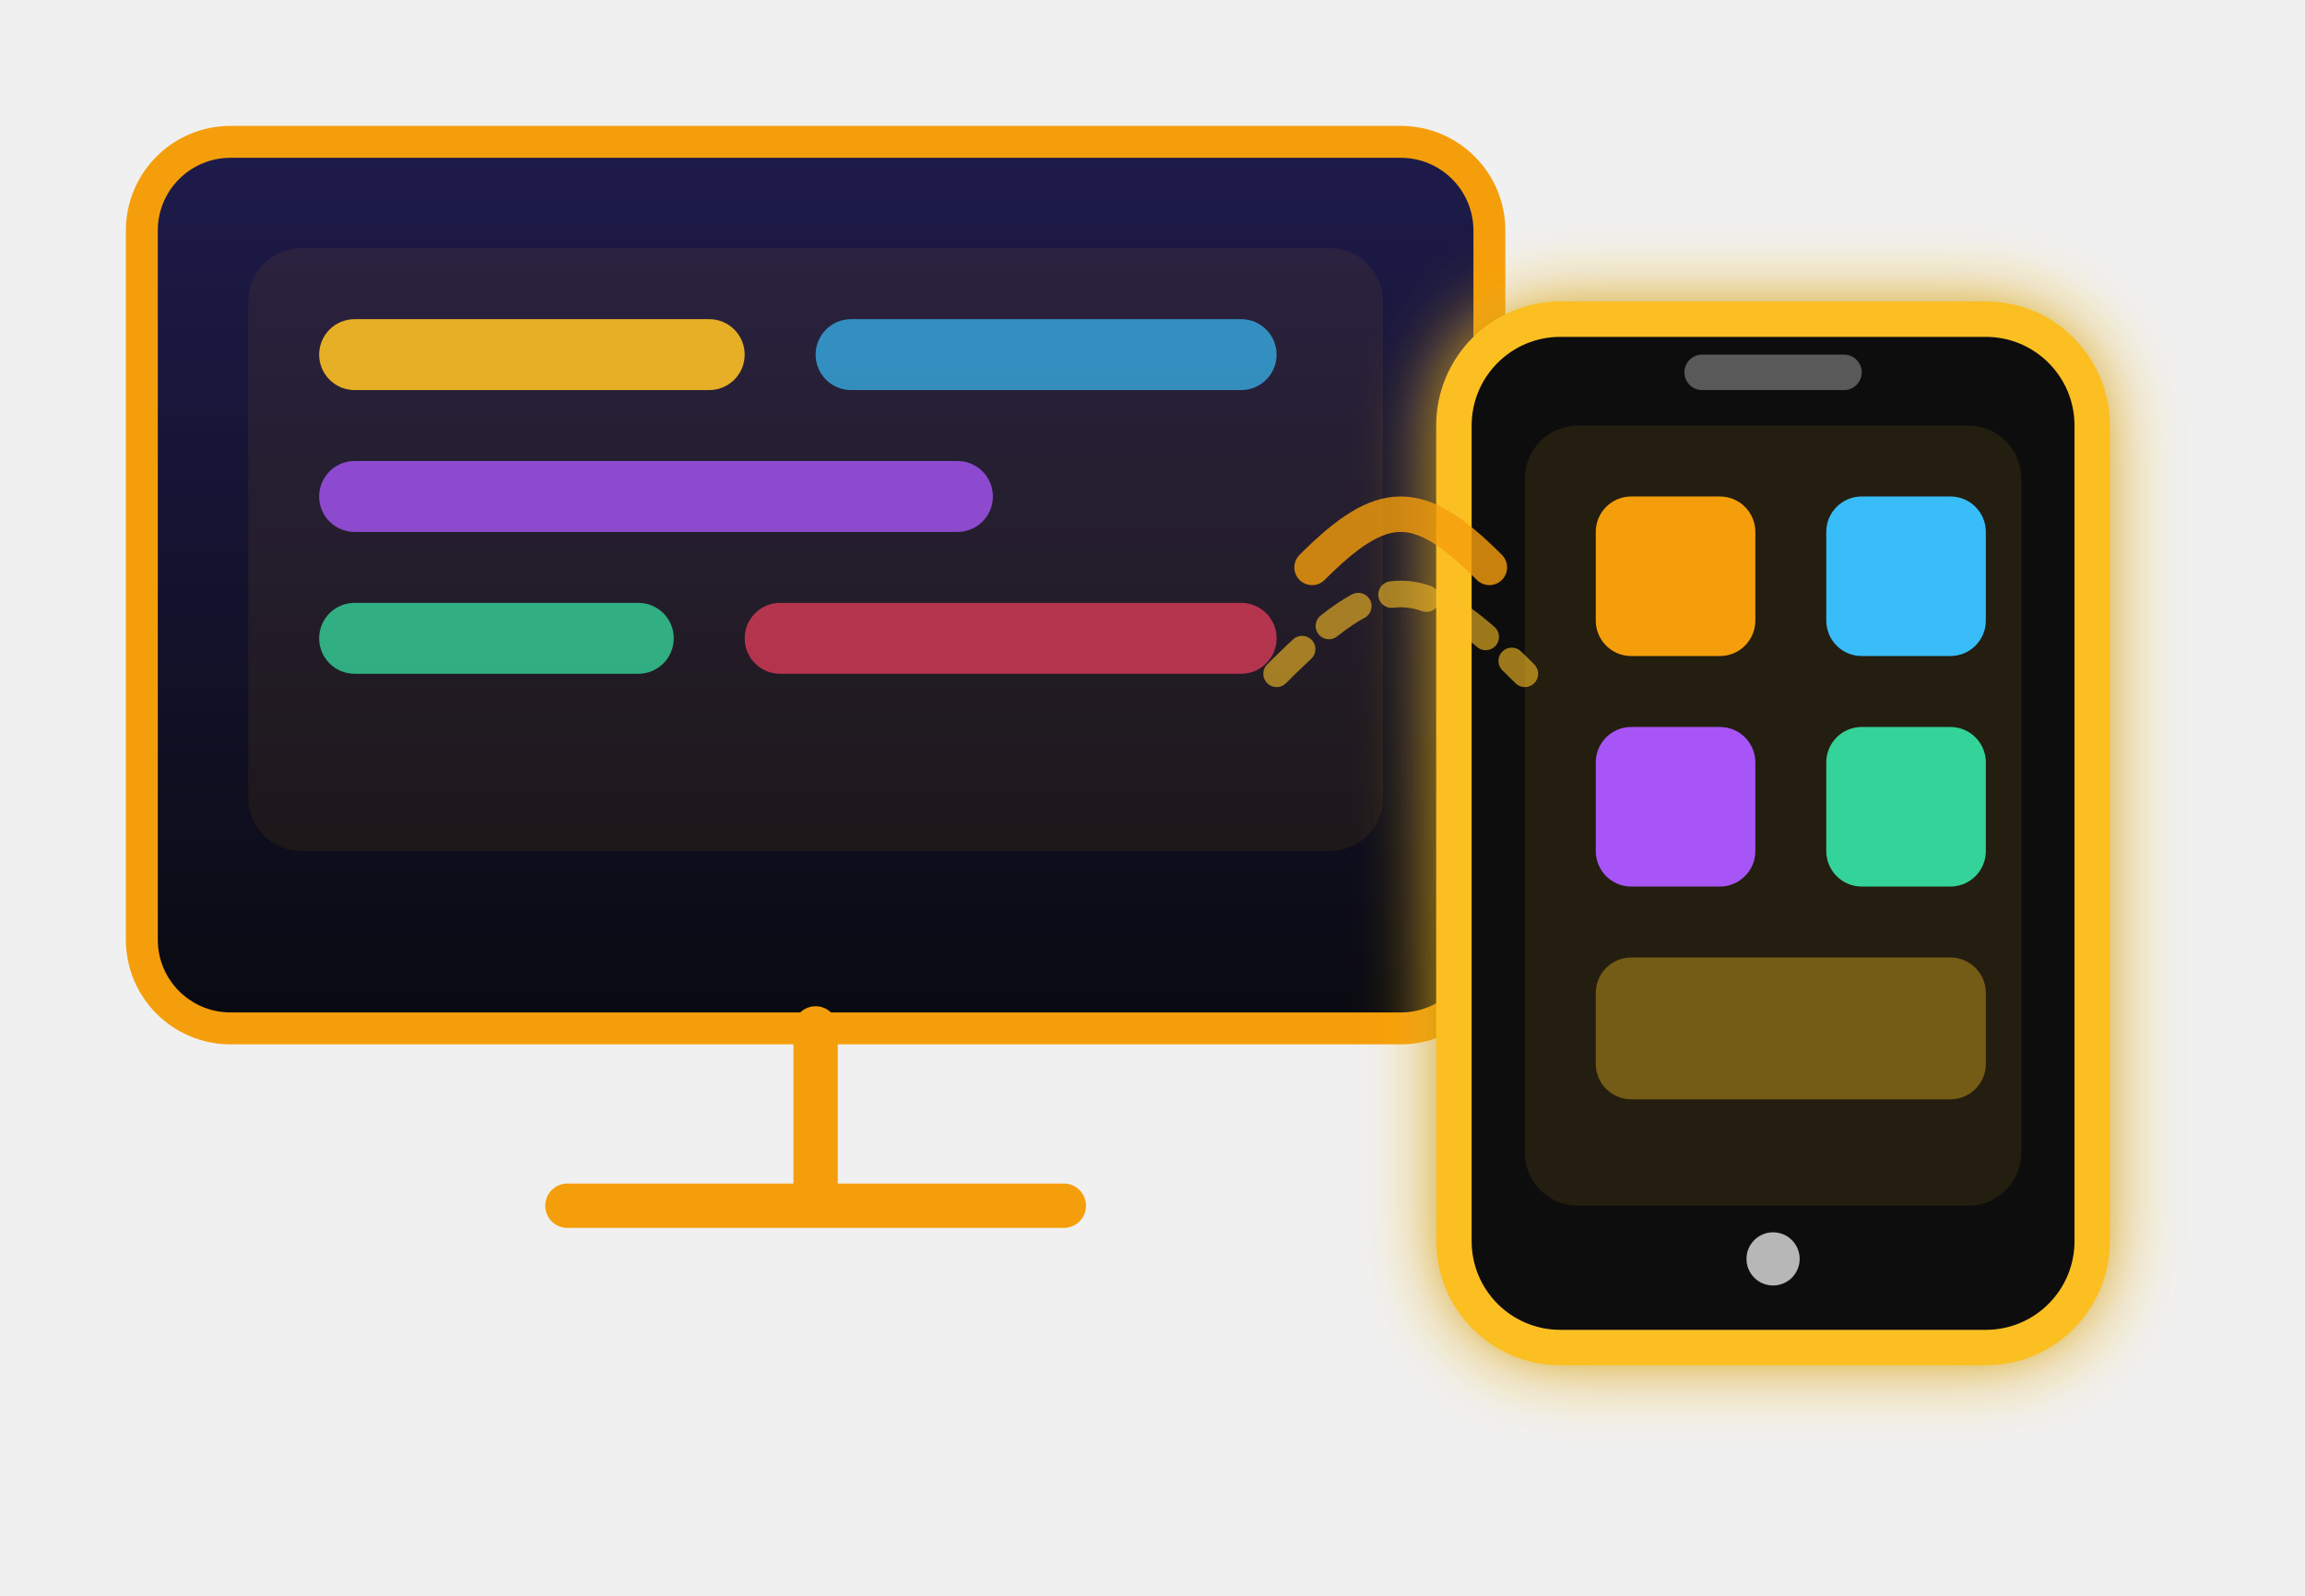
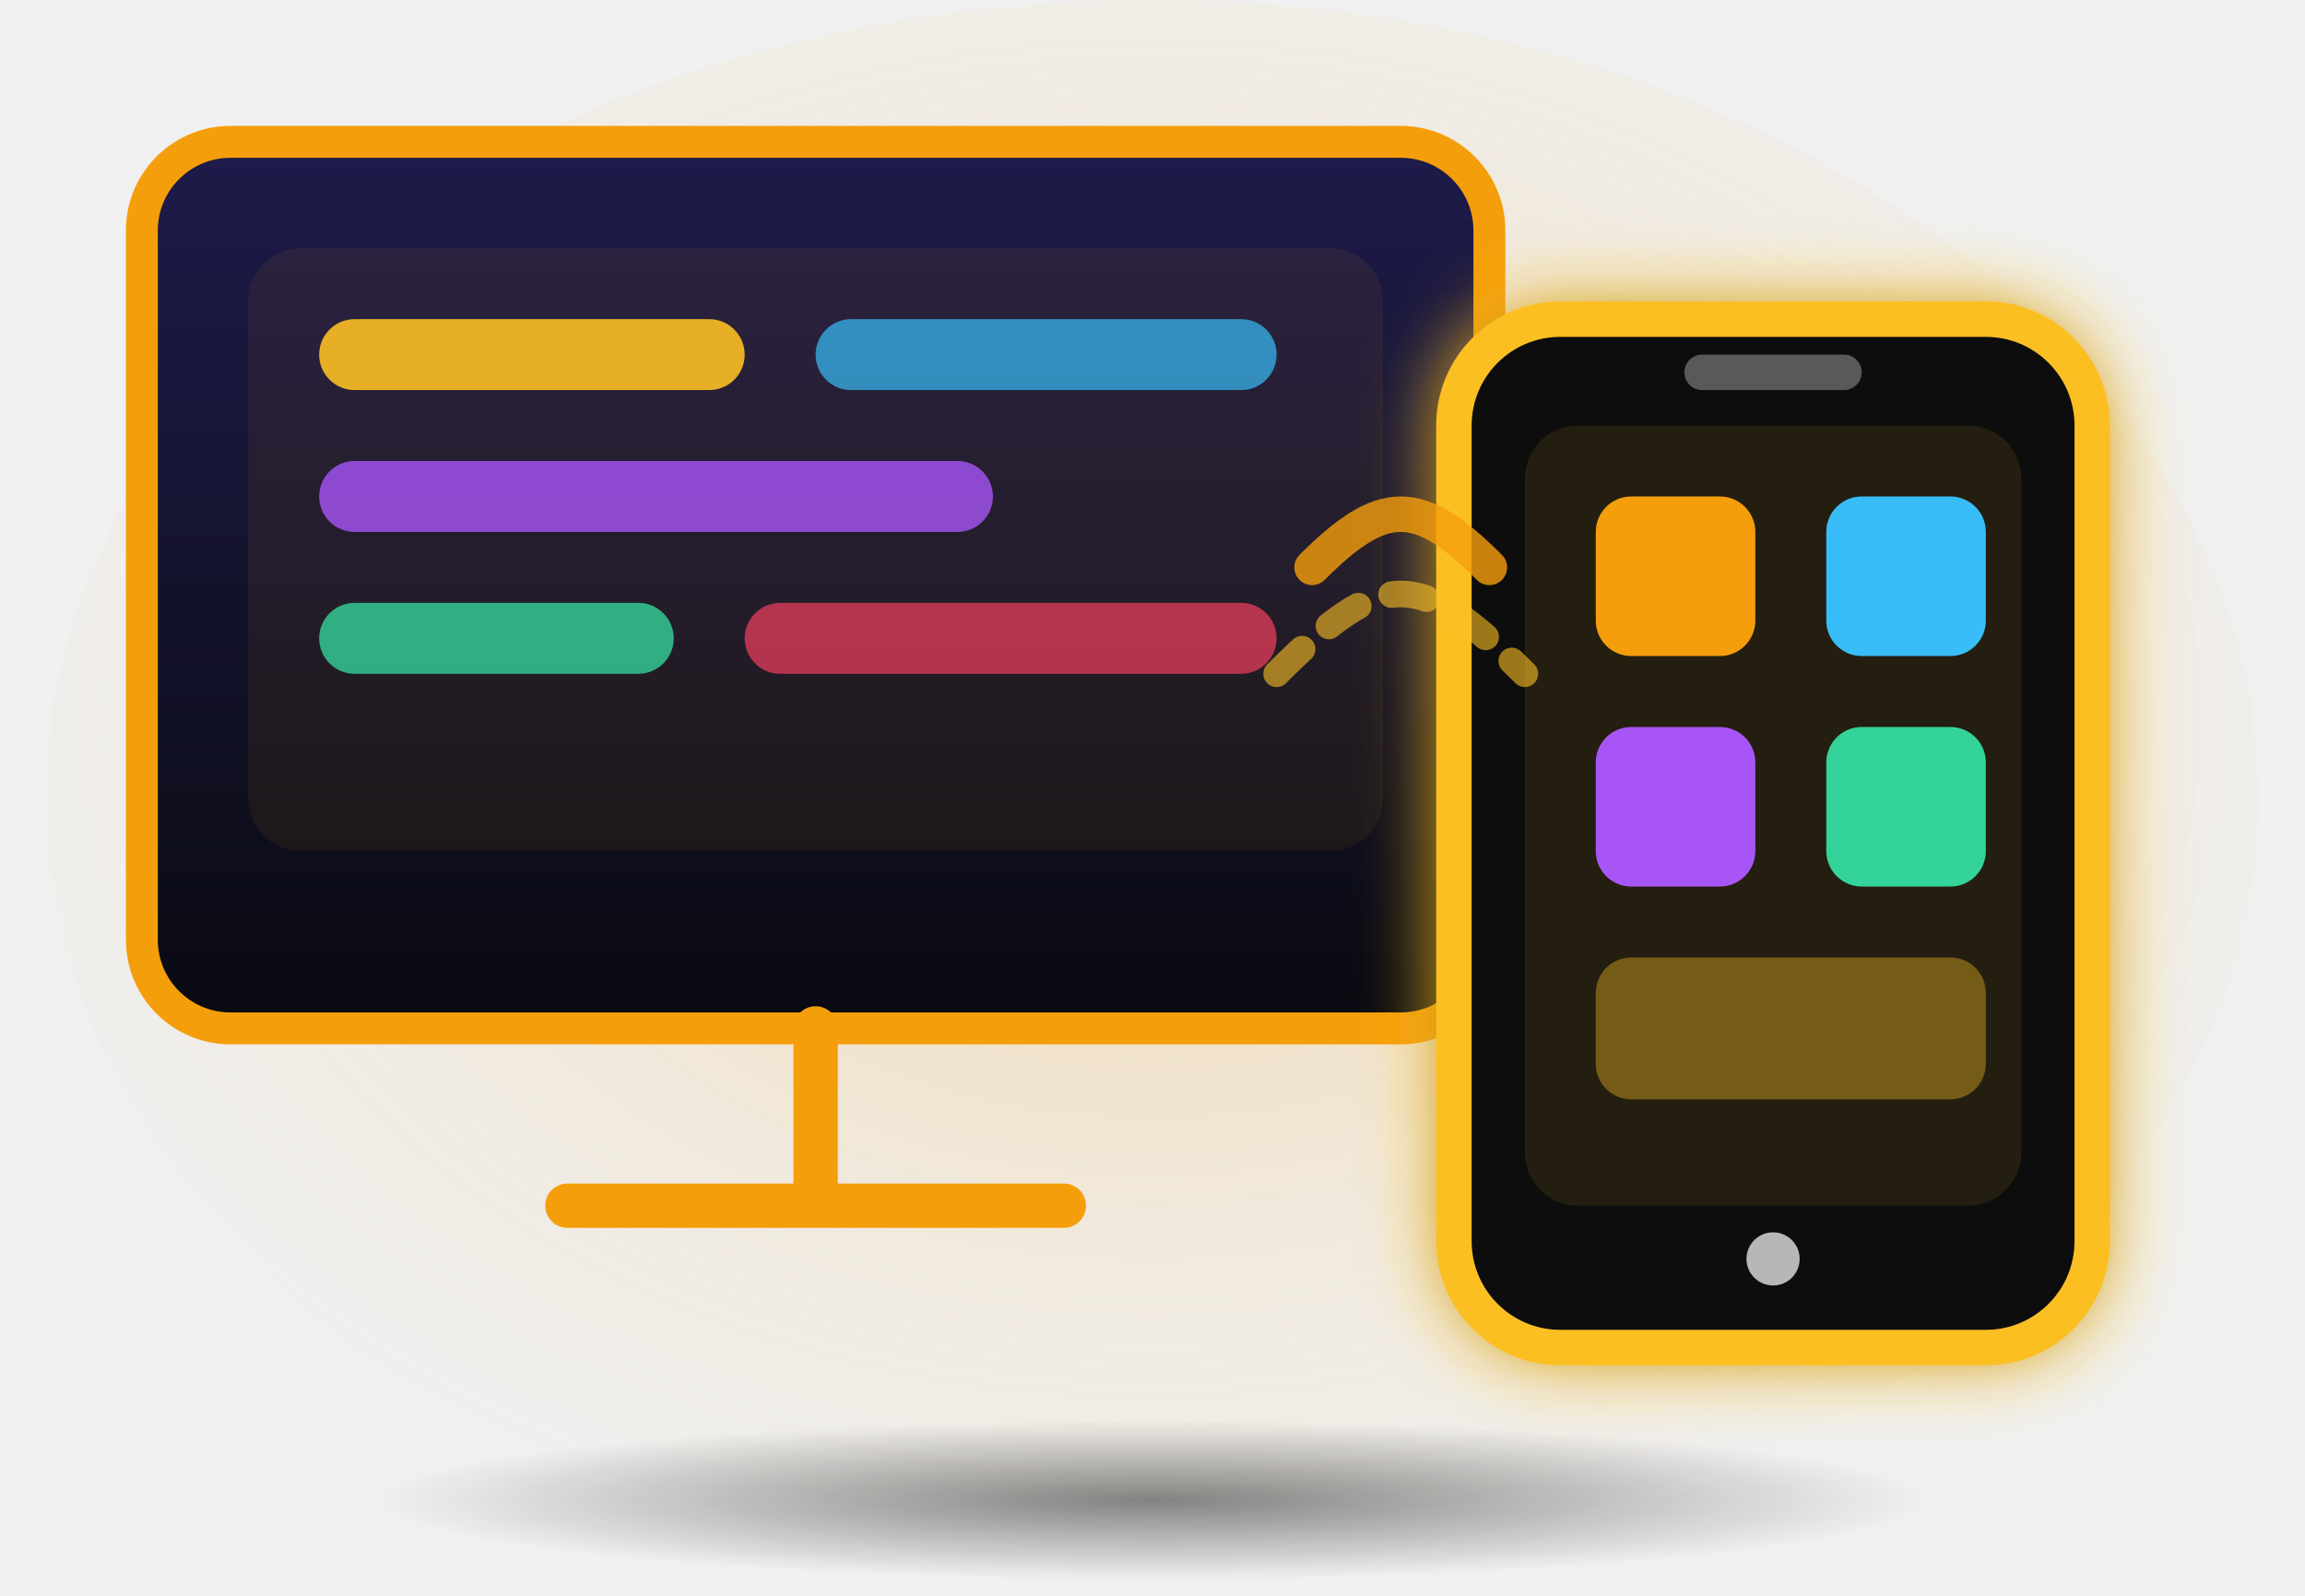
<svg xmlns="http://www.w3.org/2000/svg" viewBox="0 0 130 90" fill="none">
  <defs>
    <linearGradient id="screen-desktop-grad" x1="0" y1="0" x2="0" y2="1">
      <stop offset="0%" stop-color="#1e1b4b" />
      <stop offset="100%" stop-color="#090a10" />
    </linearGradient>
    <filter id="glow-amber" x="-20%" y="-20%" width="140%" height="140%">
      <feGaussianBlur stdDeviation="2" result="blur" />
      <feMerge>
        <feMergeNode in="blur" />
        <feMergeNode in="SourceGraphic" />
      </feMerge>
    </filter>
  </defs>
+   <defs>
+     <radialGradient id="el8-stage-halo-app" cx="50%" cy="45%" r="55%">
+       <stop offset="0%" stop-color="#f59e0b" stop-opacity="0.30" />
+       <stop offset="60%" stop-color="#f59e0b" stop-opacity="0.08" />
+       <stop offset="100%" stop-color="#f59e0b" stop-opacity="0" />
+     </radialGradient>
+     <radialGradient id="el8-stage-floor-app" cx="50%" cy="50%" r="50%">
+       <stop offset="0%" stop-color="#000" stop-opacity="0.45" />
+       <stop offset="100%" stop-color="#000" stop-opacity="0" />
+     </radialGradient>
+   </defs>
+   <g class="el8-stage" aria-hidden="true">
+     <ellipse cx="65" cy="45" rx="62.4" ry="45" fill="url(#el8-stage-halo-app)" />
+     <ellipse cx="65" cy="84.6" rx="44.2" ry="4.5" fill="url(#el8-stage-floor-app)" />
+   </g>
  <rect x="8" y="8" width="76" height="50" rx="5" fill="url(#screen-desktop-grad)" stroke="#f59e0b" stroke-width="1.8" />
  <rect x="14" y="14" width="64" height="34" rx="3" fill="#f59e0b12" />
  <rect x="18" y="18" width="24" height="4" rx="2" fill="#fbbf24" opacity="0.9" />
  <rect x="46" y="18" width="26" height="4" rx="2" fill="#38bdf8" opacity="0.7" />
  <rect x="18" y="26" width="38" height="4" rx="2" fill="#a855f7" opacity="0.8" />
  <rect x="18" y="34" width="20" height="4" rx="2" fill="#34d399" opacity="0.8" />
  <rect x="42" y="34" width="30" height="4" rx="2" fill="#f43f5e" opacity="0.7" />
  <path d="M 46 58 L 46 68 M 32 68 L 60 68" stroke="#f59e0b" stroke-width="2.5" stroke-linecap="round" />
  <g transform="translate(82, 18)">
    <rect x="0" y="0" width="36" height="58" rx="6" fill="#090a10" stroke="#fbbf24" stroke-width="2" filter="url(#glow-amber)" />
    <rect x="4" y="6" width="28" height="44" rx="3" fill="#fbbf2418" />
    <rect x="13" y="2" width="10" height="2" rx="1" fill="#ffffff50" />
    <circle cx="18" cy="53" r="1.5" fill="#ffffff" opacity="0.7" />
    <rect x="8" y="10" width="9" height="9" rx="2" fill="#f59e0b" />
    <rect x="21" y="10" width="9" height="9" rx="2" fill="#38bdf8" />
    <rect x="8" y="23" width="9" height="9" rx="2" fill="#a855f7" />
    <rect x="21" y="23" width="9" height="9" rx="2" fill="#34d399" />
    <rect x="8" y="36" width="22" height="8" rx="2" fill="#fbbf2460" />
  </g>
  <path d="M 74 32 C 78 28, 80 28, 84 32" stroke="#f59e0b" stroke-width="2" stroke-linecap="round" fill="none" opacity="0.8" />
  <path d="M 72 38 C 78 32, 80 32, 86 38" stroke="#fbbf24" stroke-width="1.5" stroke-linecap="round" stroke-dasharray="2 2" fill="none" opacity="0.6" />
</svg>
